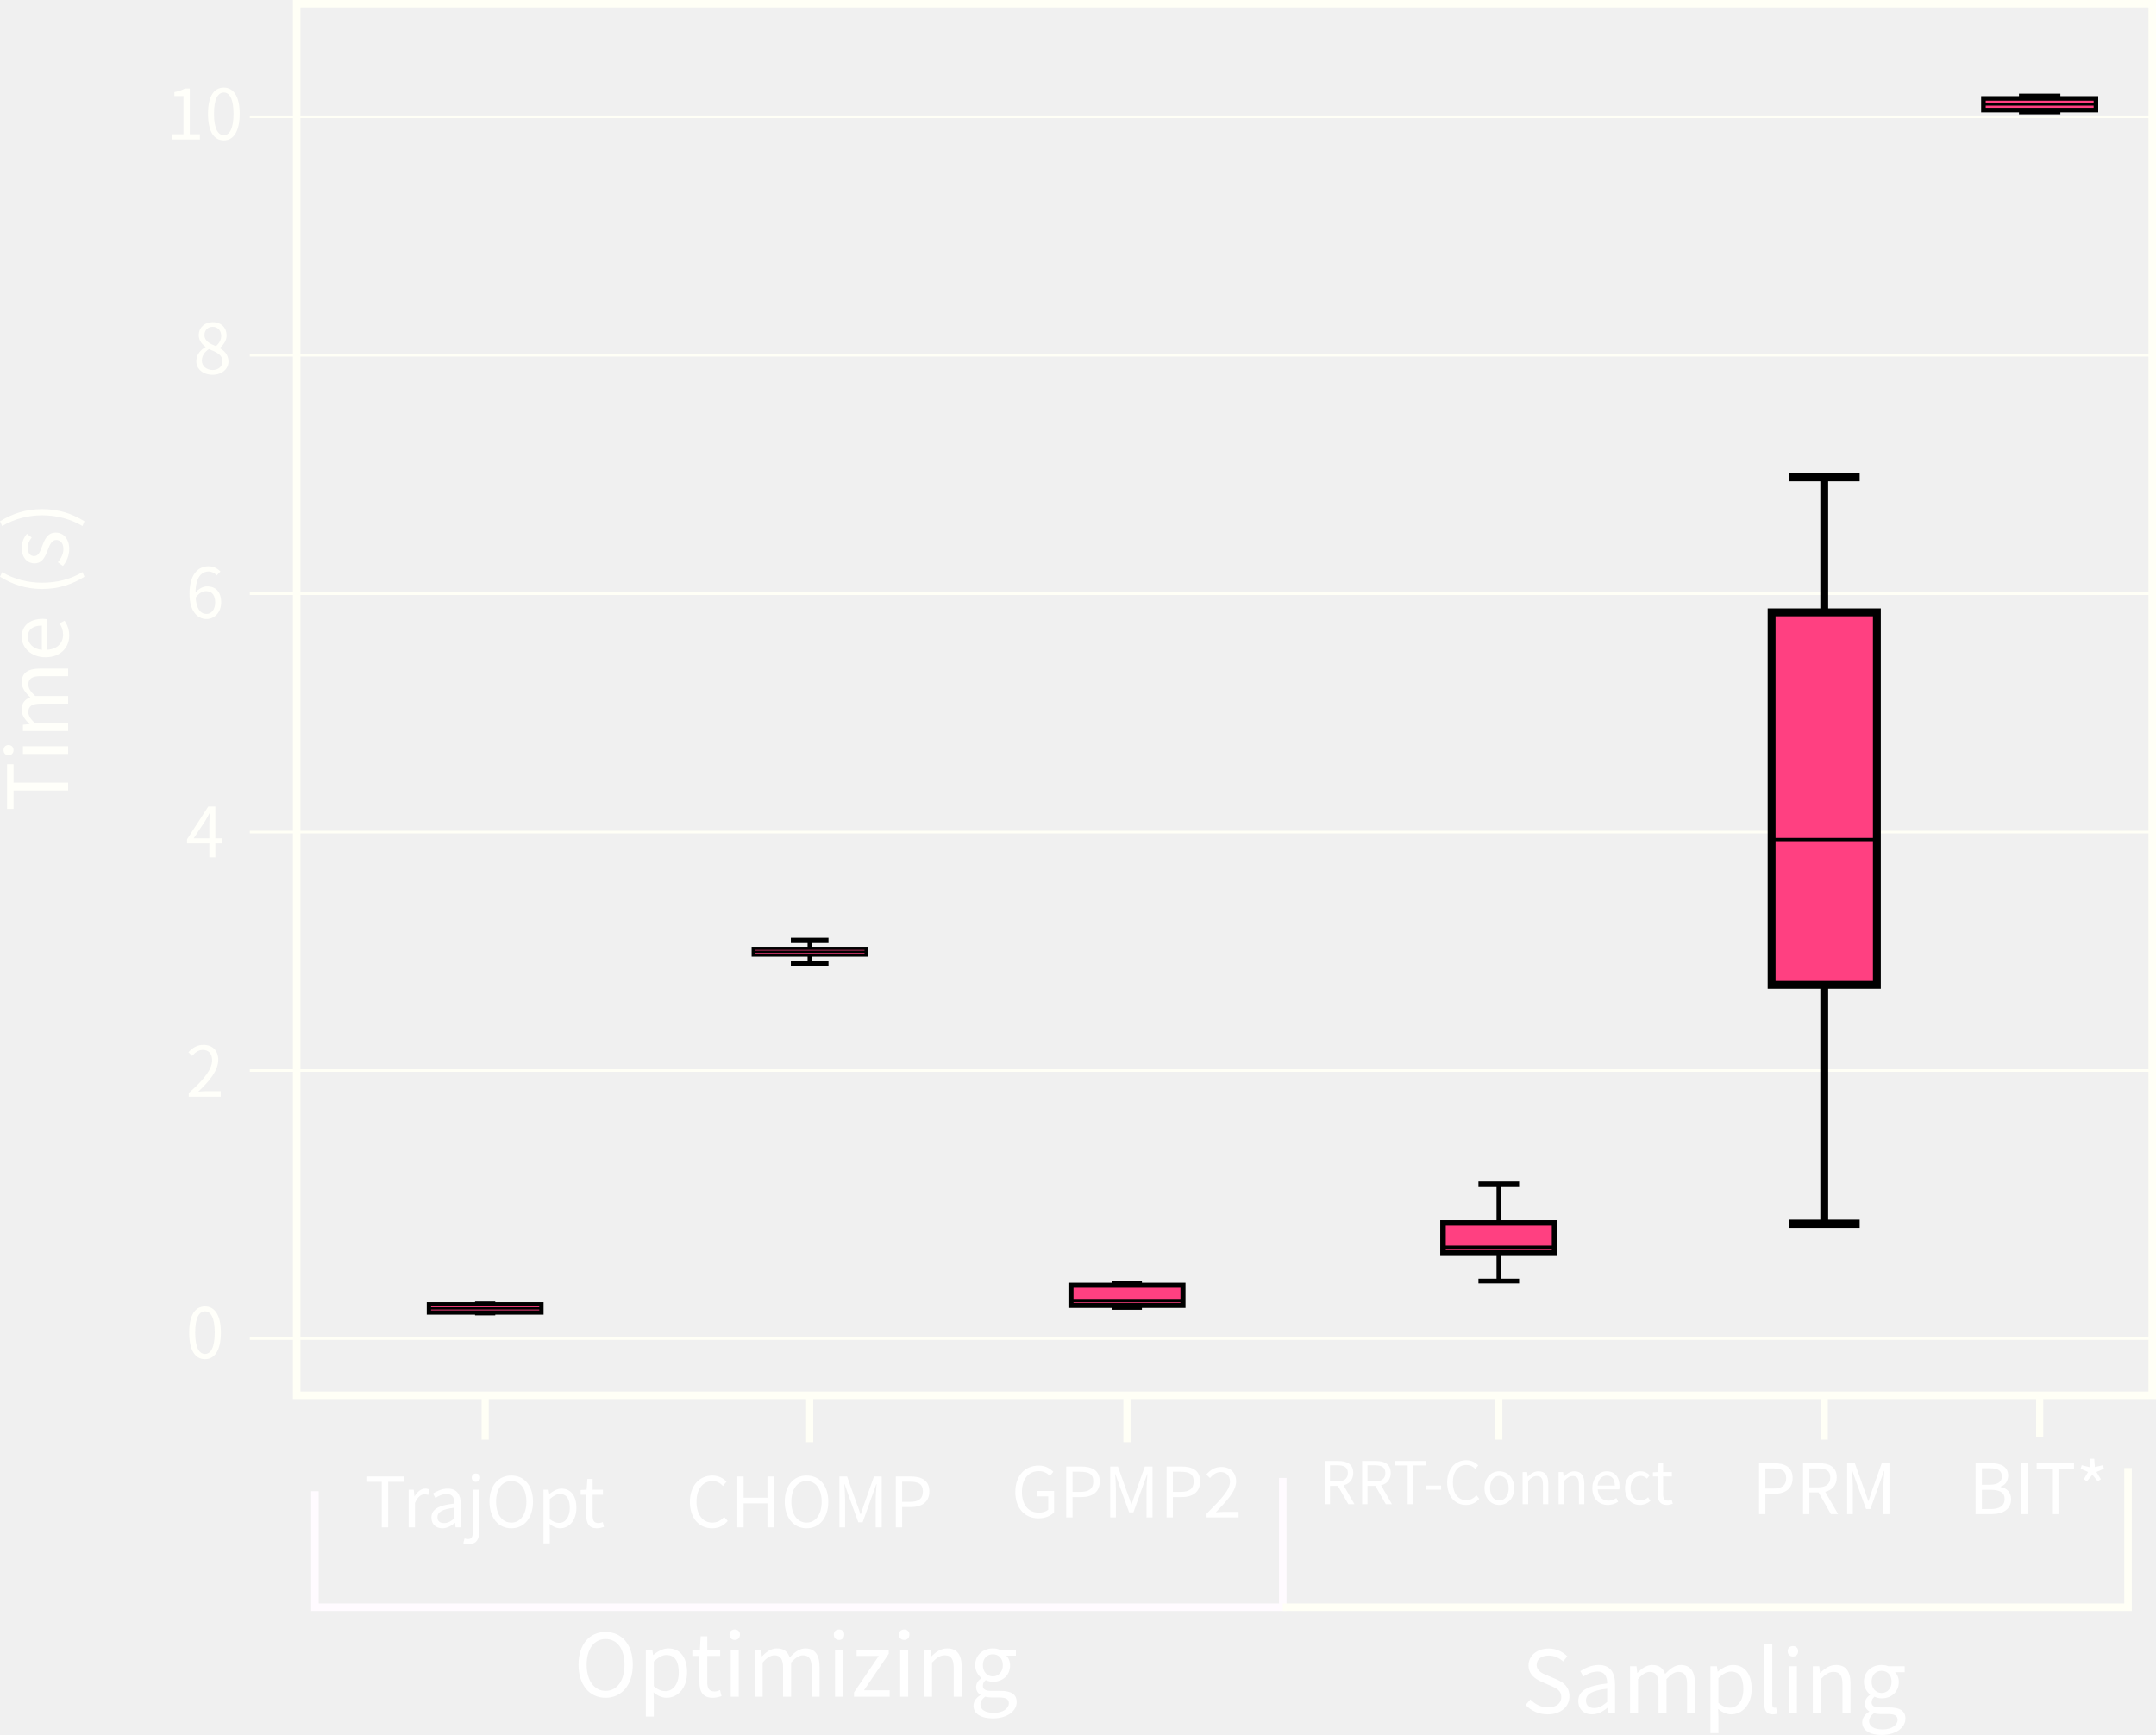
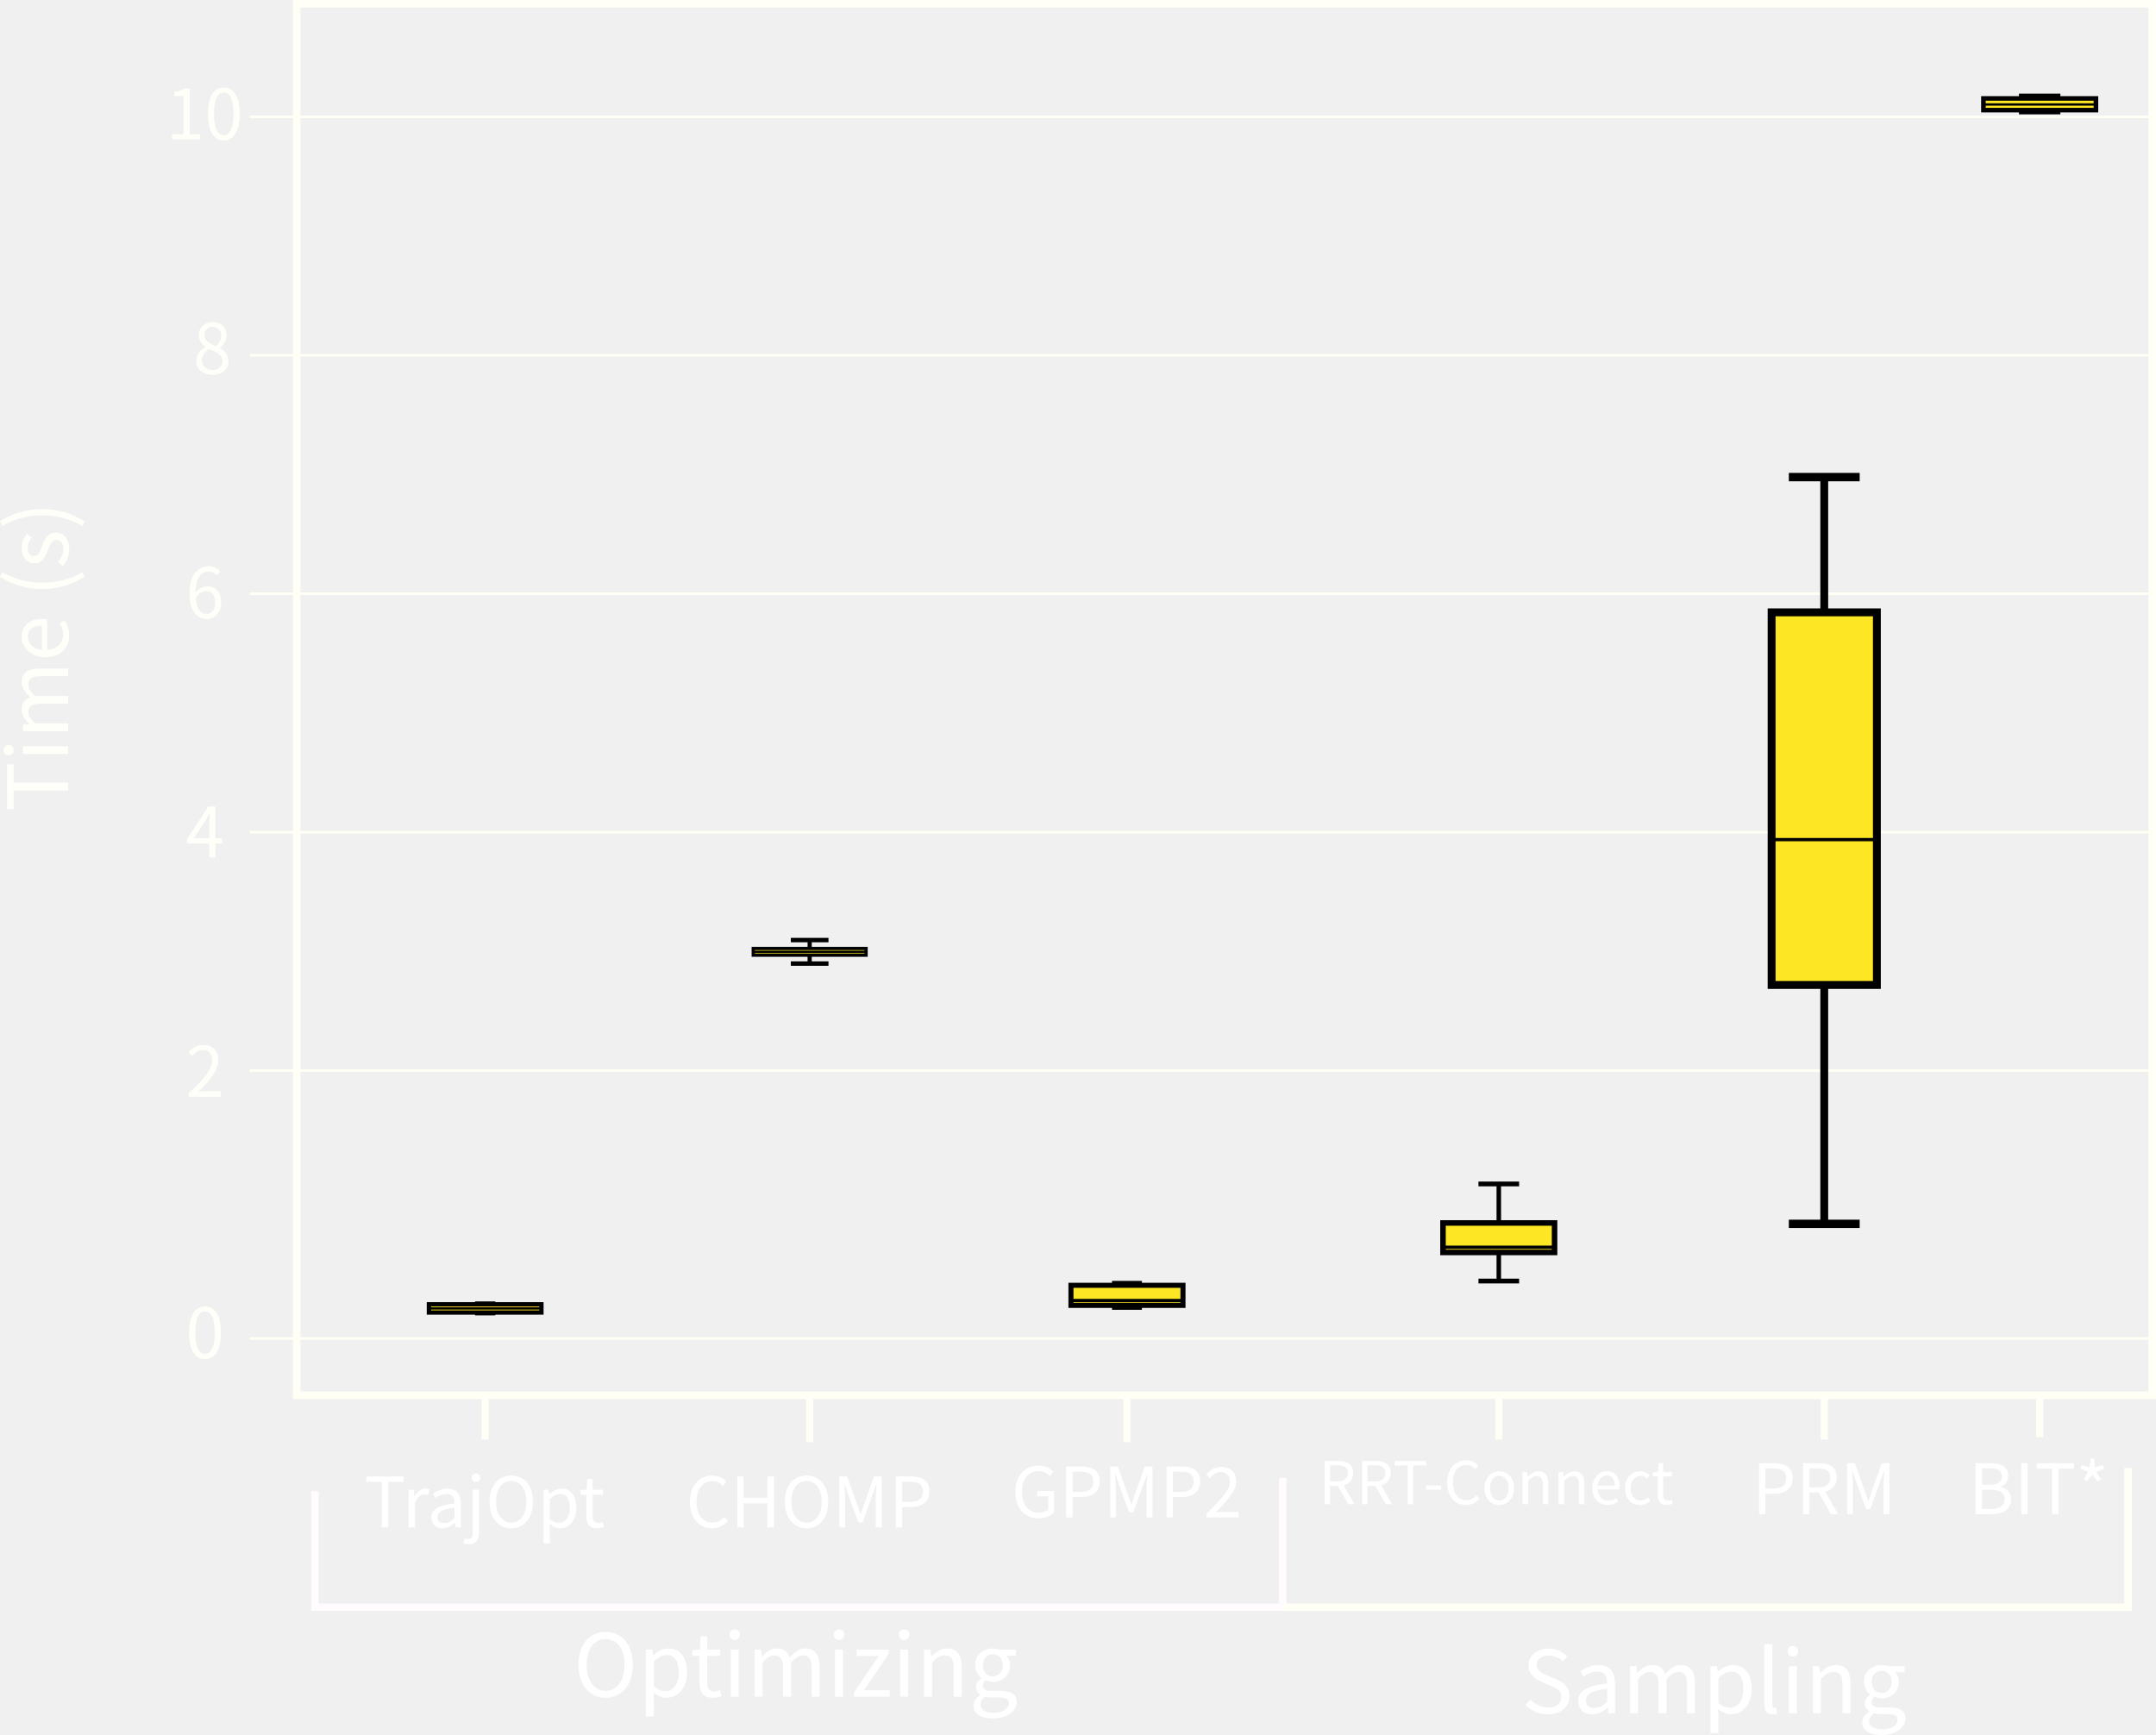
<svg xmlns="http://www.w3.org/2000/svg" width="219.012mm" height="176.258mm" viewBox="0 0 219.012 176.258" version="1.1" id="svg8">
  <defs id="defs2">
    <marker style="overflow:visible" id="marker8320" refX="0" refY="0" orient="auto">
      <path transform="scale(0.8)" style="fill:none;fill-opacity:0.75;fill-rule:evenodd;stroke:#000000;stroke-width:1pt;stroke-opacity:1" d="M 0,5.65 V -5.65" id="path8318" />
    </marker>
    <marker style="overflow:visible" id="marker8250" refX="0" refY="0" orient="auto">
      <path transform="scale(0.8)" style="fill:none;fill-opacity:0.75;fill-rule:evenodd;stroke:#000000;stroke-width:1pt;stroke-opacity:1" d="M 0,5.65 V -5.65" id="path8248" />
    </marker>
    <marker style="overflow:visible" id="marker6635" refX="0" refY="0" orient="auto">
      <path transform="scale(0.8)" style="fill:none;fill-opacity:0.75;fill-rule:evenodd;stroke:#000000;stroke-width:1pt;stroke-opacity:1" d="M 0,5.65 V -5.65" id="path6633" />
    </marker>
    <marker style="overflow:visible" id="marker6577" refX="0" refY="0" orient="auto">
      <path transform="scale(0.8)" style="fill:none;fill-opacity:0.75;fill-rule:evenodd;stroke:#000000;stroke-width:1pt;stroke-opacity:1" d="M 0,5.65 V -5.65" id="path6575" />
    </marker>
    <marker style="overflow:visible" id="marker5574" refX="0" refY="0" orient="auto">
      <path transform="scale(0.8)" style="fill:none;fill-opacity:0.75;fill-rule:evenodd;stroke:#000000;stroke-width:1pt;stroke-opacity:1" d="M 0,5.65 V -5.65" id="path5572" />
    </marker>
    <marker style="overflow:visible" id="marker5528" refX="0" refY="0" orient="auto">
      <path transform="scale(0.8)" style="fill:none;fill-opacity:0.75;fill-rule:evenodd;stroke:#000000;stroke-width:1pt;stroke-opacity:1" d="M 0,5.65 V -5.65" id="path5526" />
    </marker>
    <marker style="overflow:visible" id="marker5324" refX="0" refY="0" orient="auto">
      <path transform="scale(0.8)" style="fill:none;fill-opacity:0.75;fill-rule:evenodd;stroke:#000000;stroke-width:1pt;stroke-opacity:1" d="M 0,5.65 V -5.65" id="path5322" />
    </marker>
    <marker style="overflow:visible" id="marker5290" refX="0" refY="0" orient="auto">
      <path transform="scale(0.8)" style="fill:none;fill-opacity:0.75;fill-rule:evenodd;stroke:#000000;stroke-width:1pt;stroke-opacity:1" d="M 0,5.65 V -5.65" id="path5288" />
    </marker>
    <marker style="overflow:visible" id="marker5067" refX="0" refY="0" orient="auto">
      <path transform="scale(0.8)" style="fill:none;fill-opacity:0.75;fill-rule:evenodd;stroke:#000000;stroke-width:1pt;stroke-opacity:1" d="M 0,5.65 V -5.65" id="path5065" />
    </marker>
    <marker style="overflow:visible" id="marker5045" refX="0" refY="0" orient="auto">
      <path transform="scale(0.8)" style="fill:none;fill-opacity:0.75;fill-rule:evenodd;stroke:#000000;stroke-width:1pt;stroke-opacity:1" d="M 0,5.65 V -5.65" id="path5043" />
    </marker>
    <marker orient="auto" refY="0" refX="0" id="StopL" style="overflow:visible">
      <path id="path4796" d="M 0,5.65 V -5.65" style="fill:none;fill-opacity:0.75;fill-rule:evenodd;stroke:#000000;stroke-width:1pt;stroke-opacity:1" transform="scale(0.8)" />
    </marker>
  </defs>
  <g id="layer1" transform="translate(14.0986,-36.44189)">
    <rect style="fill:none;fill-rule:evenodd;stroke:#fffff6;stroke-width:0.765;stroke-miterlimit:4;stroke-dasharray:none;stroke-opacity:1" id="rect815" width="188.489" height="141.367" x="16.042" y="36.824" />
    <path style="fill:none;stroke:#fffff6;stroke-width:0.265px;stroke-linecap:butt;stroke-linejoin:miter;stroke-opacity:1" d="M 11.279,172.427 H 204.531" id="path4512" />
    <path id="path4514" d="M 11.279,145.203 H 204.531" style="fill:none;stroke:#fffff6;stroke-width:0.265px;stroke-linecap:butt;stroke-linejoin:miter;stroke-opacity:1" />
    <path style="fill:none;stroke:#fffff6;stroke-width:0.265px;stroke-linecap:butt;stroke-linejoin:miter;stroke-opacity:1" d="M 11.279,120.98 H 204.531" id="path4516" />
    <path id="path4518" d="M 11.279,96.757 H 204.531" style="fill:none;stroke:#fffff6;stroke-width:0.265px;stroke-linecap:butt;stroke-linejoin:miter;stroke-opacity:1" />
    <path style="fill:none;stroke:#fffff6;stroke-width:0.265px;stroke-linecap:butt;stroke-linejoin:miter;stroke-opacity:1" d="M 11.279,72.533 H 204.531" id="path4520" />
    <path id="path4522" d="M 11.279,48.31 H 204.531" style="fill:none;stroke:#fffff6;stroke-width:0.265px;stroke-linecap:butt;stroke-linejoin:miter;stroke-opacity:1" />
    <text xml:space="preserve" style="font-style:normal;font-variant:normal;font-weight:normal;font-stretch:normal;font-size:10.583px;line-height:1.25;font-family:'Noto Sans CJK JP';-inkscape-font-specification:'Noto Sans CJK JP, Normal';font-variant-ligatures:normal;font-variant-caps:normal;font-variant-numeric:normal;text-align:start;letter-spacing:0px;word-spacing:0px;writing-mode:lr-tb;text-anchor:start;fill:#fffffa;fill-opacity:1;stroke:none;stroke-width:0.265" x="4.762" y="174.432" id="text4564">
      <tspan id="tspan4562" x="4.762" y="174.432" style="font-style:normal;font-variant:normal;font-weight:normal;font-stretch:normal;font-size:7.056px;font-family:'Noto Sans CJK JP';-inkscape-font-specification:'Noto Sans CJK JP, Normal';font-variant-ligatures:normal;font-variant-caps:normal;font-variant-numeric:normal;font-feature-settings:normal;text-align:start;writing-mode:lr-tb;text-anchor:start;fill:#fffffa;fill-opacity:1;stroke-width:0.265">0</tspan>
    </text>
    <text id="text4568" y="147.863" x="4.762" style="font-style:normal;font-variant:normal;font-weight:normal;font-stretch:normal;font-size:10.583px;line-height:1.25;font-family:'Noto Sans CJK JP';-inkscape-font-specification:'Noto Sans CJK JP, Normal';font-variant-ligatures:normal;font-variant-caps:normal;font-variant-numeric:normal;text-align:start;letter-spacing:0px;word-spacing:0px;writing-mode:lr-tb;text-anchor:start;fill:#fffffa;fill-opacity:1;stroke:none;stroke-width:0.265" xml:space="preserve">
      <tspan style="font-style:normal;font-variant:normal;font-weight:normal;font-stretch:normal;font-size:7.056px;font-family:'Noto Sans CJK JP';-inkscape-font-specification:'Noto Sans CJK JP, Normal';font-variant-ligatures:normal;font-variant-caps:normal;font-variant-numeric:normal;font-feature-settings:normal;text-align:start;writing-mode:lr-tb;text-anchor:start;fill:#fffffa;fill-opacity:1;stroke-width:0.265" y="147.863" x="4.762" id="tspan4566">2</tspan>
    </text>
    <text xml:space="preserve" style="font-style:normal;font-variant:normal;font-weight:normal;font-stretch:normal;font-size:10.583px;line-height:1.25;font-family:'Noto Sans CJK JP';-inkscape-font-specification:'Noto Sans CJK JP, Normal';font-variant-ligatures:normal;font-variant-caps:normal;font-variant-numeric:normal;text-align:start;letter-spacing:0px;word-spacing:0px;writing-mode:lr-tb;text-anchor:start;fill:#fffffa;fill-opacity:1;stroke:none;stroke-width:0.265" x="4.762" y="123.55" id="text4572">
      <tspan id="tspan4570" x="4.762" y="123.55" style="font-style:normal;font-variant:normal;font-weight:normal;font-stretch:normal;font-size:7.056px;font-family:'Noto Sans CJK JP';-inkscape-font-specification:'Noto Sans CJK JP, Normal';font-variant-ligatures:normal;font-variant-caps:normal;font-variant-numeric:normal;font-feature-settings:normal;text-align:start;writing-mode:lr-tb;text-anchor:start;fill:#fffffa;fill-opacity:1;stroke-width:0.265">4</tspan>
    </text>
    <text id="text4576" y="99.236" x="4.762" style="font-style:normal;font-variant:normal;font-weight:normal;font-stretch:normal;font-size:10.583px;line-height:1.25;font-family:'Noto Sans CJK JP';-inkscape-font-specification:'Noto Sans CJK JP, Normal';font-variant-ligatures:normal;font-variant-caps:normal;font-variant-numeric:normal;text-align:start;letter-spacing:0px;word-spacing:0px;writing-mode:lr-tb;text-anchor:start;fill:#fffffa;fill-opacity:1;stroke:none;stroke-width:0.265" xml:space="preserve">
      <tspan style="font-style:normal;font-variant:normal;font-weight:normal;font-stretch:normal;font-size:7.056px;font-family:'Noto Sans CJK JP';-inkscape-font-specification:'Noto Sans CJK JP, Normal';font-variant-ligatures:normal;font-variant-caps:normal;font-variant-numeric:normal;font-feature-settings:normal;text-align:start;writing-mode:lr-tb;text-anchor:start;fill:#fffffa;fill-opacity:1;stroke-width:0.265" y="99.236" x="4.762" id="tspan4574">6</tspan>
    </text>
    <text xml:space="preserve" style="font-style:normal;font-variant:normal;font-weight:normal;font-stretch:normal;font-size:10.583px;line-height:1.25;font-family:'Noto Sans CJK JP';-inkscape-font-specification:'Noto Sans CJK JP, Normal';font-variant-ligatures:normal;font-variant-caps:normal;font-variant-numeric:normal;text-align:start;letter-spacing:0px;word-spacing:0px;writing-mode:lr-tb;text-anchor:start;fill:#fffffa;fill-opacity:1;stroke:none;stroke-width:0.265" x="5.514" y="74.422" id="text4580">
      <tspan id="tspan4578" x="5.514" y="74.422" style="font-style:normal;font-variant:normal;font-weight:normal;font-stretch:normal;font-size:7.056px;font-family:'Noto Sans CJK JP';-inkscape-font-specification:'Noto Sans CJK JP, Normal';font-variant-ligatures:normal;font-variant-caps:normal;font-variant-numeric:normal;font-feature-settings:normal;text-align:start;writing-mode:lr-tb;text-anchor:start;fill:#fffffa;fill-opacity:1;stroke-width:0.265">8</tspan>
    </text>
    <text id="text4584" y="50.61" x="2.757" style="font-style:normal;font-variant:normal;font-weight:normal;font-stretch:normal;font-size:10.583px;line-height:1.25;font-family:'Noto Sans CJK JP';-inkscape-font-specification:'Noto Sans CJK JP, Normal';font-variant-ligatures:normal;font-variant-caps:normal;font-variant-numeric:normal;text-align:start;letter-spacing:0px;word-spacing:0px;writing-mode:lr-tb;text-anchor:start;fill:#fffffa;fill-opacity:1;stroke:none;stroke-width:0.265" xml:space="preserve">
      <tspan style="font-style:normal;font-variant:normal;font-weight:normal;font-stretch:normal;font-size:7.056px;font-family:'Noto Sans CJK JP';-inkscape-font-specification:'Noto Sans CJK JP, Normal';font-variant-ligatures:normal;font-variant-caps:normal;font-variant-numeric:normal;font-feature-settings:normal;text-align:start;writing-mode:lr-tb;text-anchor:start;fill:#fffffa;fill-opacity:1;stroke-width:0.265" y="50.61" x="2.757" id="tspan4582">10</tspan>
    </text>
    <text xml:space="preserve" style="font-style:normal;font-variant:normal;font-weight:normal;font-stretch:normal;font-size:7.056px;line-height:1.25;font-family:'Noto Sans CJK JP';-inkscape-font-specification:'Noto Sans CJK JP, Normal';font-variant-ligatures:normal;font-variant-caps:normal;font-variant-numeric:normal;font-feature-settings:normal;text-align:start;letter-spacing:0px;word-spacing:0px;writing-mode:lr-tb;text-anchor:start;fill:#fffffa;fill-opacity:1;stroke:none;stroke-width:0.265" x="-118.889" y="-7.173" id="text4588" transform="rotate(-90)">
      <tspan id="tspan4586" x="-118.889" y="-7.173" style="font-style:normal;font-variant:normal;font-weight:normal;font-stretch:normal;font-size:8.467px;font-family:'Noto Sans CJK JP';-inkscape-font-specification:'Noto Sans CJK JP, Normal';font-variant-ligatures:normal;font-variant-caps:normal;font-variant-numeric:normal;font-feature-settings:normal;text-align:start;writing-mode:lr-tb;text-anchor:start;fill:#fffffa;fill-opacity:1;stroke-width:0.265">Time (s)</tspan>
    </text>
    <g id="g11154">
      <path id="path4590" d="m 35.187,178.191 v 4.512" style="fill:none;stroke:#fffff6;stroke-width:0.726;stroke-linecap:butt;stroke-linejoin:miter;stroke-miterlimit:4;stroke-dasharray:none;stroke-opacity:1" />
      <g transform="translate(0.9226155)" id="g11129">
        <path style="fill:none;stroke:#000000;stroke-width:0.227;stroke-linecap:butt;stroke-linejoin:miter;stroke-miterlimit:4;stroke-dasharray:none;stroke-opacity:1;marker-start:url(#marker5045);marker-end:url(#marker5067)" d="m 34.264,169.954 v -1.178" id="path4623" />
-         <rect style="fill:#ff4081;fill-opacity:1;fill-rule:evenodd;stroke:#000000;stroke-width:0.438;stroke-miterlimit:4;stroke-dasharray:none;stroke-opacity:1" id="rect4621" width="11.428" height="0.835" x="28.55" y="168.948" />
+         <rect style="fill:#fde725;fill-opacity:1;fill-rule:evenodd;stroke:#000000;stroke-width:0.438;stroke-miterlimit:4;stroke-dasharray:none;stroke-opacity:1" id="rect4621" width="11.428" height="0.835" x="28.55" y="168.948" />
        <path style="fill:none;stroke:#000000;stroke-width:0.236px;stroke-linecap:butt;stroke-linejoin:miter;stroke-opacity:1" d="m 28.481,169.365 h 11.567" id="path4602" />
      </g>
      <text id="text5493" y="191.609" x="22.897" style="font-style:normal;font-variant:normal;font-weight:normal;font-stretch:normal;font-size:7.056px;line-height:1.25;font-family:'Noto Sans CJK JP';-inkscape-font-specification:'Noto Sans CJK JP, Normal';font-variant-ligatures:normal;font-variant-caps:normal;font-variant-numeric:normal;font-feature-settings:normal;text-align:start;letter-spacing:0px;word-spacing:0px;writing-mode:lr-tb;text-anchor:start;fill:#ffffff;fill-opacity:1;stroke:none;stroke-width:0.265" xml:space="preserve">
        <tspan id="tspan5495" style="fill:#ffffff;fill-opacity:1;stroke-width:0.265" y="191.609" x="22.897">TrajOpt</tspan>
      </text>
    </g>
    <text xml:space="preserve" style="font-style:normal;font-variant:normal;font-weight:normal;font-stretch:normal;font-size:7.056px;line-height:1.25;font-family:'Noto Sans CJK JP';-inkscape-font-specification:'Noto Sans CJK JP, Normal';font-variant-ligatures:normal;font-variant-caps:normal;font-variant-numeric:normal;font-feature-settings:normal;text-align:start;letter-spacing:0px;word-spacing:0px;writing-mode:lr-tb;text-anchor:start;fill:#000000;fill-opacity:1;stroke:none;stroke-width:0.265" x="55.221" y="189.588" id="text5501">
      <tspan id="tspan5499" x="55.221" y="196.679" style="stroke-width:0.265" />
    </text>
    <g id="g11112" transform="translate(2.37611)">
      <path style="fill:none;stroke:#fffff6;stroke-width:0.726;stroke-linecap:butt;stroke-linejoin:miter;stroke-miterlimit:4;stroke-dasharray:none;stroke-opacity:1" d="m 65.773,178.442 v 4.512" id="path4592" />
      <g transform="translate(0.3033941)" id="g5474">
        <path id="path4992" d="m 65.47,134.333 v -2.386" style="fill:none;stroke:#000000;stroke-width:0.423;stroke-linecap:butt;stroke-linejoin:miter;stroke-miterlimit:4;stroke-dasharray:none;stroke-opacity:1;marker-start:url(#marker5290);marker-end:url(#marker5324)" />
-         <rect y="132.798" x="59.736" height="0.683" width="11.468" id="rect4994" style="fill:#ff4081;fill-opacity:1;fill-rule:evenodd;stroke:#000000;stroke-width:0.325;stroke-miterlimit:4;stroke-dasharray:none;stroke-opacity:1" />
+         <rect y="132.798" x="59.736" height="0.683" width="11.468" id="rect4994" style="fill:#fde725;fill-opacity:1;fill-rule:evenodd;stroke:#000000;stroke-width:0.325;stroke-miterlimit:4;stroke-dasharray:none;stroke-opacity:1" />
        <path id="path4996" d="m 59.673,133.14 h 11.593" style="fill:none;stroke:#000000;stroke-width:0.236px;stroke-linecap:butt;stroke-linejoin:miter;stroke-opacity:1" />
      </g>
      <text xml:space="preserve" style="font-style:normal;font-variant:normal;font-weight:normal;font-stretch:normal;font-size:7.056px;line-height:1.25;font-family:'Noto Sans CJK JP';-inkscape-font-specification:'Noto Sans CJK JP, Normal';font-variant-ligatures:normal;font-variant-caps:normal;font-variant-numeric:normal;font-feature-settings:normal;text-align:start;letter-spacing:0px;word-spacing:0px;writing-mode:lr-tb;text-anchor:start;fill:#ffffff;fill-opacity:1;stroke:none;stroke-width:0.265" x="53.201" y="191.609" id="text5505">
        <tspan x="53.201" y="191.609" style="fill:#ffffff;fill-opacity:1;stroke-width:0.265" id="tspan5503">CHOMP</tspan>
      </text>
    </g>
    <g id="g11103" transform="translate(4.452945)">
      <path id="path4594" d="m 95.928,178.442 v 4.512" style="fill:none;stroke:#fffff6;stroke-width:0.726;stroke-linecap:butt;stroke-linejoin:miter;stroke-miterlimit:4;stroke-dasharray:none;stroke-opacity:1" />
      <g transform="translate(-1.222559)" id="g11094">
        <path style="fill:none;stroke:#000000;stroke-width:0.336;stroke-linecap:butt;stroke-linejoin:miter;stroke-miterlimit:4;stroke-dasharray:none;stroke-opacity:1;marker-start:url(#marker5528);marker-end:url(#marker5574)" d="m 97.151,169.327 v -2.579" id="path5000" />
-         <rect style="fill:#ff4081;fill-opacity:1;fill-rule:evenodd;stroke:#000000;stroke-width:0.515;stroke-miterlimit:4;stroke-dasharray:none;stroke-opacity:1" id="rect5002" width="11.378" height="2.04" x="91.462" y="167.018" />
+         <rect style="fill:#fde725;fill-opacity:1;fill-rule:evenodd;stroke:#000000;stroke-width:0.515;stroke-miterlimit:4;stroke-dasharray:none;stroke-opacity:1" id="rect5002" width="11.378" height="2.04" x="91.462" y="167.018" />
        <path style="fill:none;stroke:#000000;stroke-width:0.336;stroke-linecap:butt;stroke-linejoin:miter;stroke-miterlimit:4;stroke-dasharray:none;stroke-opacity:1" d="M 91.367,168.567 H 102.934" id="path5004" />
      </g>
      <text id="text5509" y="190.598" x="84.178" style="font-style:normal;font-variant:normal;font-weight:normal;font-stretch:normal;font-size:7.056px;line-height:1.25;font-family:'Noto Sans CJK JP';-inkscape-font-specification:'Noto Sans CJK JP, Normal';font-variant-ligatures:normal;font-variant-caps:normal;font-variant-numeric:normal;font-feature-settings:normal;text-align:start;letter-spacing:0px;word-spacing:0px;writing-mode:lr-tb;text-anchor:start;fill:#ffffff;fill-opacity:1;stroke:none;stroke-width:0.265" xml:space="preserve">
        <tspan id="tspan5507" style="fill:#ffffff;fill-opacity:1;stroke-width:0.265" y="190.598" x="84.178">GPMP2</tspan>
      </text>
    </g>
    <g id="g11077" transform="translate(8.397079)">
      <path style="fill:none;stroke:#fffff6;stroke-width:0.726;stroke-linecap:butt;stroke-linejoin:miter;stroke-miterlimit:4;stroke-dasharray:none;stroke-opacity:1" d="m 129.755,178.191 v 4.512" id="path4596" />
      <g id="g11068">
        <path style="fill:none;stroke:#000000;stroke-width:0.457;stroke-linecap:butt;stroke-linejoin:miter;stroke-miterlimit:4;stroke-dasharray:none;stroke-opacity:1;marker-start:url(#marker6577);marker-end:url(#marker6635)" d="M 129.755,166.585 V 156.719" id="path5016" />
-         <rect style="fill:#ff4081;fill-opacity:1;fill-rule:evenodd;stroke:#000000;stroke-width:0.561;stroke-miterlimit:4;stroke-dasharray:none;stroke-opacity:1" id="rect5018" width="11.333" height="2.994" x="124.088" y="160.685" />
+         <rect style="fill:#fde725;fill-opacity:1;fill-rule:evenodd;stroke:#000000;stroke-width:0.561;stroke-miterlimit:4;stroke-dasharray:none;stroke-opacity:1" id="rect5018" width="11.333" height="2.994" x="124.088" y="160.685" />
        <path style="fill:none;stroke:#000000;stroke-width:0.336;stroke-linecap:butt;stroke-linejoin:miter;stroke-miterlimit:4;stroke-dasharray:none;stroke-opacity:1" d="m 123.971,163.152 h 11.567" id="path5020" />
      </g>
      <text xml:space="preserve" style="font-style:normal;font-variant:normal;font-weight:normal;font-stretch:normal;font-size:7.056px;line-height:1.25;font-family:'Noto Sans CJK JP';-inkscape-font-specification:'Noto Sans CJK JP, Normal';font-variant-ligatures:normal;font-variant-caps:normal;font-variant-numeric:normal;font-feature-settings:normal;text-align:start;letter-spacing:0px;word-spacing:0px;writing-mode:lr-tb;text-anchor:start;fill:#ffffff;fill-opacity:1;stroke:none;stroke-width:0.265" x="111.452" y="189.252" id="text5513">
        <tspan x="111.452" y="189.252" style="font-style:normal;font-variant:normal;font-weight:normal;font-stretch:normal;font-size:5.997px;font-family:'Noto Sans CJK JP';-inkscape-font-specification:'Noto Sans CJK JP, Normal';font-variant-ligatures:normal;font-variant-caps:normal;font-variant-numeric:normal;font-feature-settings:normal;text-align:start;writing-mode:lr-tb;text-anchor:start;fill:#ffffff;fill-opacity:1;stroke-width:0.265" id="tspan5511">RRT-Connect</tspan>
      </text>
    </g>
    <g id="g11051" transform="translate(13.6534)">
      <path id="path4598" d="m 157.56,178.191 v 4.512" style="fill:none;stroke:#fffff6;stroke-width:0.726;stroke-linecap:butt;stroke-linejoin:miter;stroke-miterlimit:4;stroke-dasharray:none;stroke-opacity:1" />
      <g id="g11042">
        <path id="path5024" d="M 157.56,160.774 V 84.91" style="fill:none;stroke:#000000;stroke-width:0.796;stroke-linecap:butt;stroke-linejoin:miter;stroke-miterlimit:4;stroke-dasharray:none;stroke-opacity:1;marker-start:url(#marker8250);marker-end:url(#marker8320)" />
-         <rect y="98.65" x="152.213" height="37.855" width="10.693" id="rect5026" style="fill:#ff4081;fill-opacity:1;fill-rule:evenodd;stroke:#000000;stroke-width:0.8;stroke-miterlimit:4;stroke-dasharray:none;stroke-opacity:1" />
+         <rect y="98.65" x="152.213" height="37.855" width="10.693" id="rect5026" style="fill:#fde725;fill-opacity:1;fill-rule:evenodd;stroke:#000000;stroke-width:0.8;stroke-miterlimit:4;stroke-dasharray:none;stroke-opacity:1" />
        <path id="path5028" d="m 152.013,121.739 h 11.093" style="fill:none;stroke:#000000;stroke-width:0.331;stroke-linecap:butt;stroke-linejoin:miter;stroke-miterlimit:4;stroke-dasharray:none;stroke-opacity:1" />
      </g>
      <text id="text5517" y="190.262" x="150.223" style="font-style:normal;font-variant:normal;font-weight:normal;font-stretch:normal;font-size:7.056px;line-height:1.25;font-family:'Noto Sans CJK JP';-inkscape-font-specification:'Noto Sans CJK JP, Normal';font-variant-ligatures:normal;font-variant-caps:normal;font-variant-numeric:normal;font-feature-settings:normal;text-align:start;letter-spacing:0px;word-spacing:0px;writing-mode:lr-tb;text-anchor:start;fill:#ffffff;fill-opacity:1;stroke:none;stroke-width:0.265" xml:space="preserve">
        <tspan id="tspan5515" style="fill:#ffffff;fill-opacity:1;stroke-width:0.265" y="190.262" x="150.223">PRM</tspan>
      </text>
    </g>
    <g id="g11025" transform="translate(1.0999044e-5)">
      <path style="fill:none;stroke:#fffff6;stroke-width:0.726;stroke-linecap:butt;stroke-linejoin:miter;stroke-miterlimit:4;stroke-dasharray:none;stroke-opacity:1" d="m 193.097,177.941 v 4.512" id="path4600" />
      <g id="g11016">
        <path style="fill:none;stroke:#000000;stroke-width:0.465;stroke-linecap:butt;stroke-linejoin:miter;stroke-miterlimit:4;stroke-dasharray:none;stroke-opacity:1;marker-start:url(#StopL);marker-end:url(#StopL)" d="M 193.097,47.81 V 46.203" id="path5032" />
-         <rect style="fill:#ff4081;fill-opacity:1;fill-rule:evenodd;stroke:#000000;stroke-width:0.465;stroke-miterlimit:4;stroke-dasharray:none;stroke-opacity:1" id="rect5034" width="11.428" height="1.19" x="187.383" y="46.441" />
+         <rect style="fill:#fde725;fill-opacity:1;fill-rule:evenodd;stroke:#000000;stroke-width:0.465;stroke-miterlimit:4;stroke-dasharray:none;stroke-opacity:1" id="rect5034" width="11.428" height="1.19" x="187.383" y="46.441" />
        <path style="fill:none;stroke:#000000;stroke-width:0.236px;stroke-linecap:butt;stroke-linejoin:miter;stroke-opacity:1" d="m 187.301,47.056 h 11.593" id="path5036" />
      </g>
      <text xml:space="preserve" style="font-style:normal;font-variant:normal;font-weight:normal;font-stretch:normal;font-size:7.056px;line-height:1.25;font-family:'Noto Sans CJK JP';-inkscape-font-specification:'Noto Sans CJK JP, Normal';font-variant-ligatures:normal;font-variant-caps:normal;font-variant-numeric:normal;font-feature-settings:normal;text-align:start;letter-spacing:0px;word-spacing:0px;writing-mode:lr-tb;text-anchor:start;fill:#ffffff;fill-opacity:1;stroke:none;stroke-width:0.265" x="185.866" y="190.262" id="text5521">
        <tspan x="185.866" y="190.262" style="fill:#ffffff;fill-opacity:1;stroke-width:0.265" id="tspan5519">BIT*</tspan>
      </text>
    </g>
    <text xml:space="preserve" style="font-style:normal;font-variant:normal;font-weight:normal;font-stretch:normal;font-size:7.056px;line-height:1.25;font-family:'Noto Sans CJK JP';-inkscape-font-specification:'Noto Sans CJK JP, Normal';font-variant-ligatures:normal;font-variant-caps:normal;font-variant-numeric:normal;font-feature-settings:normal;text-align:start;letter-spacing:0px;word-spacing:0px;writing-mode:lr-tb;text-anchor:start;fill:#000000;fill-opacity:1;stroke:none;stroke-width:0.265" x="44.153" y="208.812" id="text973">
      <tspan id="tspan971" x="44.153" y="208.812" style="font-style:normal;font-variant:normal;font-weight:normal;font-stretch:normal;font-size:8.819px;font-family:'Noto Sans CJK JP';-inkscape-font-specification:'Noto Sans CJK JP, Normal';font-variant-ligatures:normal;font-variant-caps:normal;font-variant-numeric:normal;font-feature-settings:normal;text-align:start;writing-mode:lr-tb;text-anchor:start;fill:#ffffff;fill-opacity:1;stroke-width:0.265">Optimizing</tspan>
    </text>
    <text id="text977" y="210.495" x="140.453" style="font-style:normal;font-variant:normal;font-weight:normal;font-stretch:normal;font-size:7.056px;line-height:1.25;font-family:'Noto Sans CJK JP';-inkscape-font-specification:'Noto Sans CJK JP, Normal';font-variant-ligatures:normal;font-variant-caps:normal;font-variant-numeric:normal;font-feature-settings:normal;text-align:start;letter-spacing:0px;word-spacing:0px;writing-mode:lr-tb;text-anchor:start;fill:#000000;fill-opacity:1;stroke:none;stroke-width:0.265" xml:space="preserve">
      <tspan style="font-style:normal;font-variant:normal;font-weight:normal;font-stretch:normal;font-size:8.819px;font-family:'Noto Sans CJK JP';-inkscape-font-specification:'Noto Sans CJK JP, Normal';font-variant-ligatures:normal;font-variant-caps:normal;font-variant-numeric:normal;font-feature-settings:normal;text-align:start;writing-mode:lr-tb;text-anchor:start;fill:#ffffff;fill-opacity:1;stroke-width:0.265" y="210.495" x="140.453" id="tspan975">Sampling</tspan>
    </text>
    <path style="fill:none;stroke:#fffbff;stroke-width:0.765;stroke-linecap:butt;stroke-linejoin:miter;stroke-miterlimit:4;stroke-dasharray:none;stroke-opacity:1" d="m 17.889,187.936 v 11.785 h 98.32 v -13.132" id="path979" />
    <path style="fill:none;stroke:#fffff6;stroke-width:0.765;stroke-linecap:butt;stroke-linejoin:miter;stroke-miterlimit:4;stroke-dasharray:none;stroke-opacity:1" d="m 116.21,199.721 h 85.862 v -14.142" id="path981" />
  </g>
</svg>
